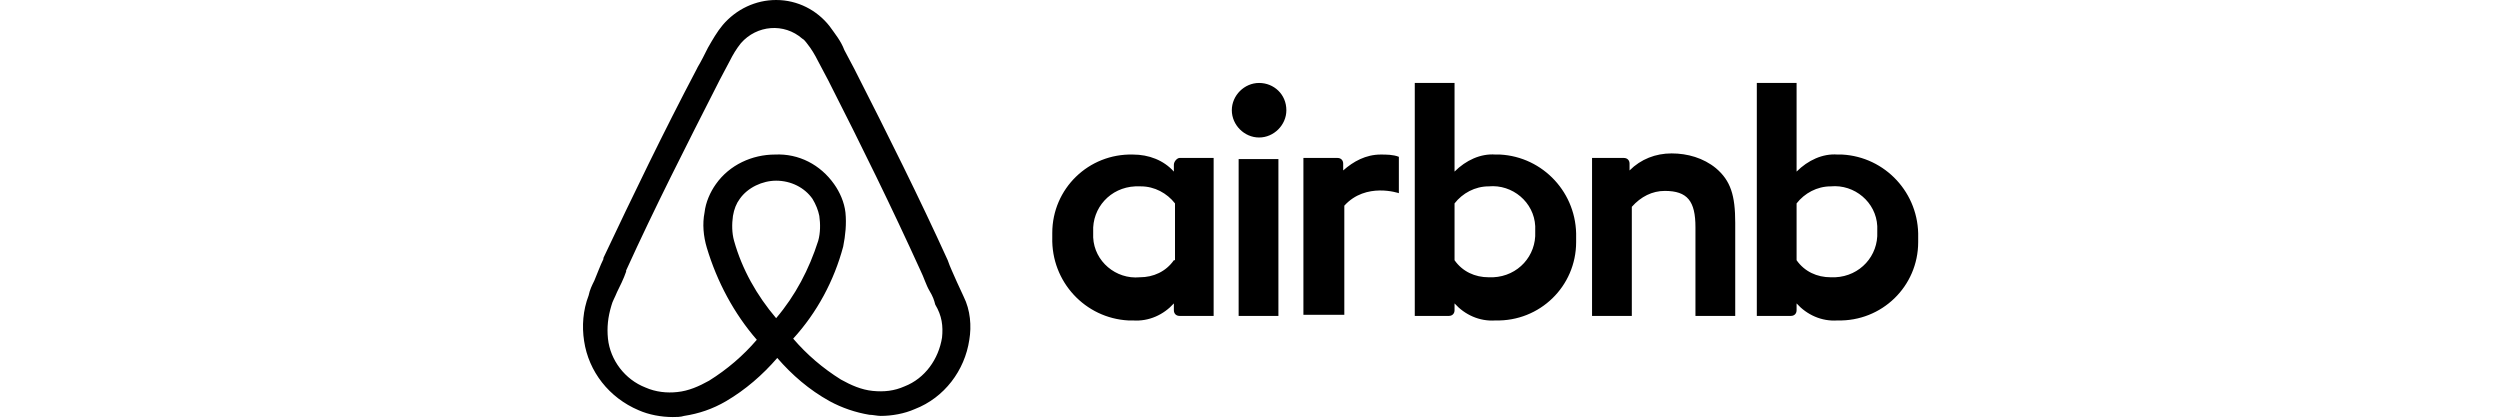
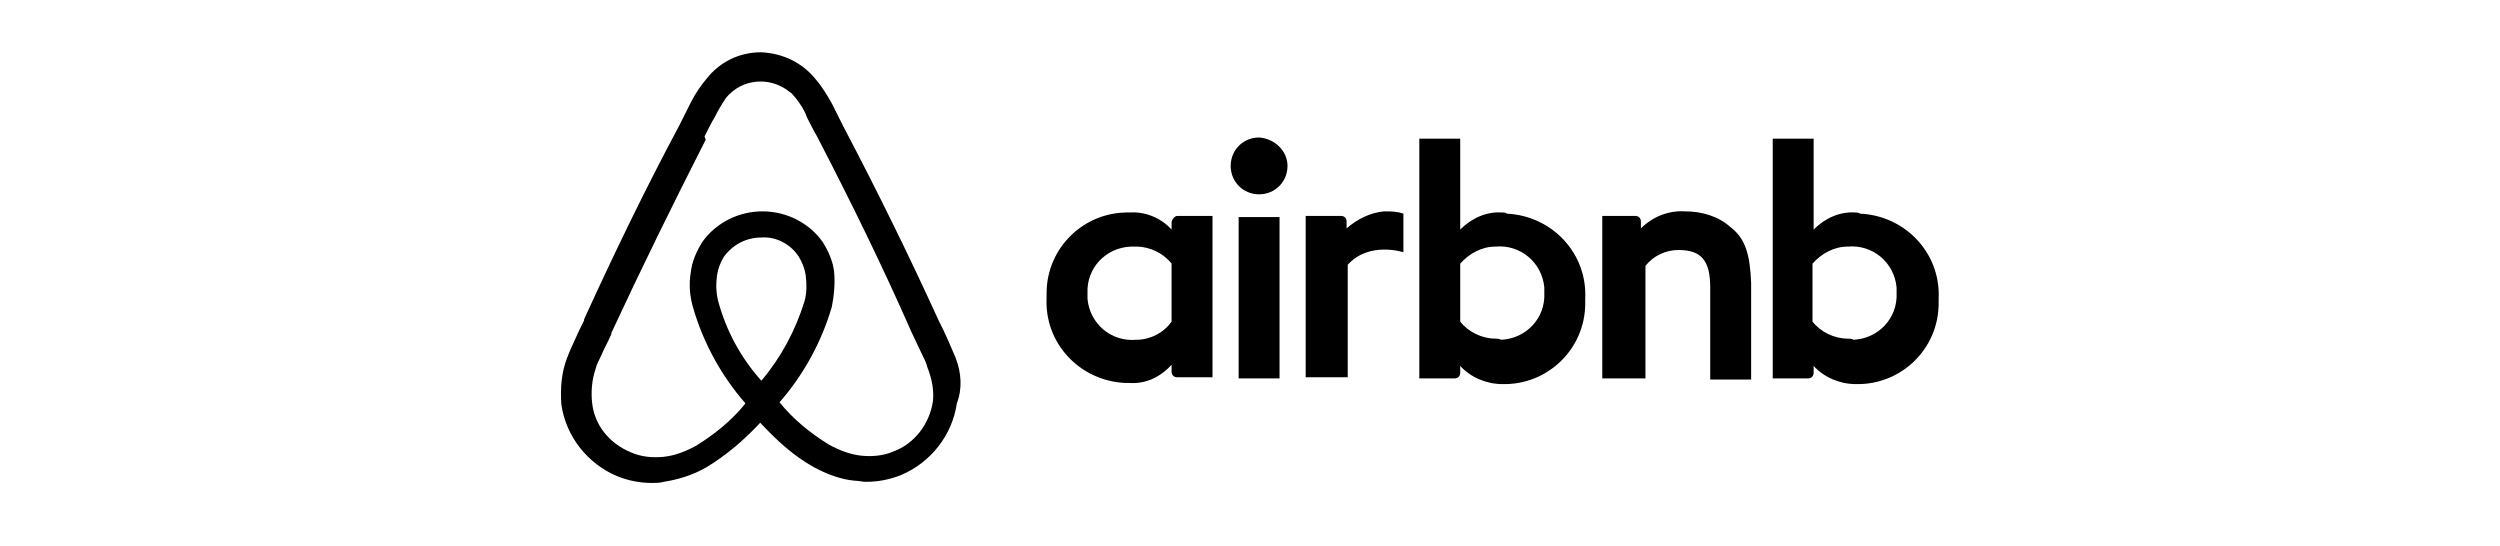
- <svg xmlns="http://www.w3.org/2000/svg" version="1.1" id="Layer_1" x="0px" y="0px" viewBox="0 0 220 36.7" style="enable-background:new 0 0 220 36.7;" xml:space="preserve">
-   <path d="M113.2,9.7c0,1.3-1.1,2.4-2.4,2.4s-2.4-1.1-2.4-2.4c0-1.3,1.1-2.4,2.4-2.4l0,0C112.1,7.3,113.2,8.3,113.2,9.7  C113.2,9.7,113.2,9.7,113.2,9.7z M103.3,14.5v0.6c-0.9-1-2.2-1.5-3.6-1.5c-3.9-0.1-7.1,3-7.1,6.9c0,0.1,0,0.3,0,0.4  c-0.1,3.9,2.9,7.1,6.7,7.3c0.1,0,0.3,0,0.4,0c1.4,0.1,2.7-0.5,3.6-1.5v0.6c0,0.3,0.2,0.5,0.5,0.5c0,0,0,0,0,0h3V13.9h-3  C103.6,13.9,103.3,14.2,103.3,14.5L103.3,14.5z M103.3,22.9c-0.7,1-1.8,1.5-3,1.5c-2.1,0.2-4-1.4-4.1-3.5c0-0.2,0-0.3,0-0.5  c-0.1-2.1,1.5-3.9,3.7-4c0.2,0,0.3,0,0.5,0c1.2,0,2.3,0.6,3,1.5V22.9L103.3,22.9z M109,14h3.5v13.8H109L109,14L109,14z M161.7,13.6  c-1.3-0.1-2.6,0.5-3.6,1.5V7.3h-3.5v20.5h3c0.3,0,0.5-0.2,0.5-0.5v-0.6l0,0c0.9,1,2.2,1.6,3.6,1.5c3.9,0.1,7.1-3,7.1-6.9  c0-0.1,0-0.3,0-0.4c0.1-3.9-2.9-7.1-6.7-7.3C161.9,13.6,161.8,13.6,161.7,13.6L161.7,13.6z M161.1,24.4c-1.2,0-2.3-0.5-3-1.5v-5  c0.7-0.9,1.8-1.5,3-1.5c2.1-0.2,4,1.4,4.1,3.5c0,0.2,0,0.3,0,0.5c0.1,2.1-1.5,3.9-3.7,4C161.4,24.4,161.2,24.4,161.1,24.4  L161.1,24.4z M152.7,19.6v8.2h-3.5V20c0-2.3-0.7-3.2-2.7-3.2c-1.1,0-2.1,0.5-2.9,1.4v9.6h-3.5V13.9h2.8c0.3,0,0.5,0.2,0.5,0.5V15  c1-1,2.3-1.5,3.7-1.5c1.4,0,2.8,0.4,3.9,1.3C152.3,15.9,152.7,17.2,152.7,19.6L152.7,19.6z M131.6,13.6c-1.3-0.1-2.6,0.5-3.6,1.5  V7.3h-3.5v20.5h3c0.3,0,0.5-0.2,0.5-0.5v-0.6l0,0c0.9,1,2.2,1.6,3.6,1.5c3.9,0.1,7.1-3,7.1-6.9c0-0.1,0-0.3,0-0.4  c0.1-3.9-2.9-7.1-6.7-7.3C131.8,13.6,131.7,13.6,131.6,13.6L131.6,13.6z M131,24.4c-1.2,0-2.3-0.5-3-1.5v-5c0.7-0.9,1.8-1.5,3-1.5  c2.1-0.2,4,1.4,4.1,3.5c0,0.2,0,0.3,0,0.5c0.1,2.1-1.5,3.9-3.7,4C131.3,24.4,131.1,24.4,131,24.4L131,24.4z M121.5,13.6  c0.5,0,1.1,0,1.6,0.2V17c0,0-2.9-1-4.8,1.1v9.6h-3.6V13.9h3c0.3,0,0.5,0.2,0.5,0.5V15C119.1,14.2,120.2,13.6,121.5,13.6z M84.8,26.1  c-0.2-0.4-0.4-0.9-0.6-1.3c-0.3-0.7-0.6-1.3-0.8-1.9l0,0c-2.5-5.5-5.3-11.1-8.1-16.6l-0.1-0.2c-0.3-0.6-0.6-1.1-0.9-1.7  C74,3.6,73.5,3,73,2.3c-1.1-1.4-2.8-2.3-4.7-2.3c-1.8,0-3.5,0.8-4.7,2.2c-0.5,0.6-0.9,1.3-1.3,2c-0.3,0.6-0.6,1.2-0.9,1.7l-0.1,0.2  c-2.9,5.5-5.6,11.1-8.2,16.6v0.1c-0.3,0.6-0.5,1.2-0.8,1.9c-0.2,0.4-0.4,0.8-0.5,1.3c-0.5,1.3-0.6,2.7-0.4,4c0.4,2.7,2.2,5,4.8,6.1  c0.9,0.4,2,0.6,3,0.6c0.3,0,0.7,0,1-0.1c1.3-0.2,2.5-0.6,3.7-1.3c1.7-1,3.2-2.3,4.5-3.8c1.3,1.5,2.8,2.8,4.6,3.8  c1.1,0.6,2.3,1,3.5,1.2c0.3,0,0.7,0.1,1,0.1c1,0,2.1-0.2,3-0.6c2.6-1,4.4-3.4,4.8-6.1C85.5,28.7,85.4,27.3,84.8,26.1L84.8,26.1z   M68.3,28c-1.7-2-3-4.3-3.7-6.8c-0.2-0.7-0.2-1.5-0.1-2.2c0.1-0.6,0.3-1.1,0.6-1.5c0.7-1,2-1.6,3.2-1.6c1.3,0,2.5,0.6,3.2,1.6  c0.3,0.5,0.5,1,0.6,1.5c0.1,0.7,0.1,1.5-0.1,2.2C71.2,23.7,70,26,68.3,28L68.3,28z M82.9,29.7c-0.3,1.9-1.5,3.6-3.3,4.3  c-0.9,0.4-1.8,0.5-2.8,0.4c-1-0.1-1.9-0.5-2.8-1c-1.6-1-3-2.2-4.2-3.6c2.1-2.3,3.6-5.1,4.4-8.1c0.2-1,0.3-2,0.2-3  c-0.1-0.9-0.5-1.8-1-2.5c-1.2-1.7-3.1-2.7-5.2-2.6c-2,0-4,0.9-5.2,2.6c-0.5,0.7-0.9,1.6-1,2.5c-0.2,1-0.1,2.1,0.2,3.1  c0.9,3,2.4,5.8,4.4,8.1c-1.2,1.4-2.6,2.6-4.2,3.6c-0.9,0.5-1.8,0.9-2.8,1c-0.9,0.1-1.9,0-2.8-0.4c-1.8-0.7-3.1-2.4-3.3-4.3  c-0.1-1,0-1.9,0.3-2.9c0.1-0.4,0.3-0.7,0.5-1.2c0.2-0.4,0.6-1.2,0.8-1.8v-0.1c2.5-5.5,5.3-11,8.1-16.5l0.1-0.2  c0.3-0.6,0.6-1.1,0.9-1.7c0.3-0.6,0.6-1.1,1-1.6c1.4-1.6,3.8-1.8,5.4-0.4c0.2,0.1,0.3,0.3,0.4,0.4c0.4,0.5,0.7,1,1,1.6  c0.3,0.6,0.6,1.1,0.9,1.7l0.1,0.2c2.8,5.5,5.5,11,8,16.5l0,0c0.3,0.6,0.5,1.3,0.8,1.8s0.4,0.8,0.5,1.2C82.9,27.8,83,28.7,82.9,29.7z  " />
+ <svg xmlns="http://www.w3.org/2000/svg" version="1.1" id="Layer_1" x="0px" y="0px" viewBox="0 0 220 48" style="enable-background:new 0 0 220 48;" xml:space="preserve">
+   <path d="M113.3,14.6c0,1.4-1.1,2.5-2.5,2.5s-2.5-1.1-2.5-2.5c0-1.4,1.1-2.5,2.5-2.5l0,0C112.2,12.2,113.3,13.3,113.3,14.6  C113.3,14.6,113.3,14.6,113.3,14.6z M103.1,19.6v0.6c-0.9-1-2.3-1.6-3.7-1.5c-4-0.1-7.3,3.1-7.3,7.1c0,0.1,0,0.3,0,0.4  c-0.2,4,2.9,7.3,6.9,7.5c0.1,0,0.3,0,0.4,0c1.4,0.1,2.7-0.5,3.7-1.6v0.6c0,0.3,0.2,0.5,0.5,0.5c0,0,0,0,0,0h3.1V19h-3.1  C103.4,19,103.1,19.3,103.1,19.6L103.1,19.6z M103.1,28.3c-0.7,1-1.9,1.6-3.1,1.6c-2.2,0.2-4.1-1.4-4.3-3.6c0-0.2,0-0.3,0-0.5  c-0.1-2.2,1.6-4,3.8-4.1c0.2,0,0.3,0,0.5,0c1.2,0,2.4,0.6,3.1,1.5V28.3L103.1,28.3z M109,19.1h3.6v14.2H109L109,19.1L109,19.1z   M163.3,18.7c-1.4-0.1-2.7,0.5-3.7,1.5v-8H156v21.1h3.1c0.3,0,0.5-0.2,0.5-0.5v-0.6l0,0c0.9,1,2.3,1.6,3.7,1.6  c4,0.1,7.3-3.1,7.3-7.1c0-0.1,0-0.3,0-0.4c0.2-4-2.9-7.3-6.9-7.5C163.5,18.7,163.4,18.7,163.3,18.7L163.3,18.7z M162.6,29.8  c-1.2,0-2.4-0.6-3.1-1.5v-5.1c0.8-0.9,1.9-1.5,3.1-1.5c2.2-0.2,4.1,1.4,4.3,3.6c0,0.2,0,0.3,0,0.5c0.1,2.2-1.6,4-3.8,4.1  C163,29.8,162.8,29.8,162.6,29.8L162.6,29.8z M154.1,24.9v8.5h-3.6v-8.1c0-2.4-0.8-3.3-2.8-3.3c-1.1,0-2.2,0.5-2.9,1.4v9.9H141V19  h2.9c0.3,0,0.5,0.2,0.5,0.5v0.6c1-1,2.4-1.6,3.9-1.5c1.4,0,2.9,0.4,4,1.4C153.6,21,154,22.4,154.1,24.9L154.1,24.9z M132.2,18.7  c-1.4-0.1-2.7,0.5-3.7,1.5v-8h-3.6v21.1h3.1c0.3,0,0.5-0.2,0.5-0.5v-0.6l0,0c0.9,1,2.3,1.6,3.7,1.6c4,0.1,7.3-3.1,7.3-7.1  c0-0.1,0-0.3,0-0.4c0.2-4-2.9-7.3-6.9-7.5C132.5,18.7,132.4,18.7,132.2,18.7L132.2,18.7z M131.6,29.8c-1.2,0-2.4-0.6-3.1-1.5v-5.1  c0.8-0.9,1.9-1.5,3.1-1.5c2.2-0.2,4.1,1.4,4.3,3.6c0,0.2,0,0.3,0,0.5c0.1,2.2-1.6,4-3.8,4.1C131.9,29.8,131.8,29.8,131.6,29.8  L131.6,29.8z M121.8,18.6c0.6,0,1.1,0,1.7,0.2v3.4c0,0-3-1-4.9,1.1v9.9h-3.7V19h3.1c0.3,0,0.5,0.2,0.5,0.5v0.6  C119.4,19.3,120.6,18.7,121.8,18.6z M84.1,31.5c-0.2-0.5-0.4-0.9-0.6-1.4c-0.3-0.7-0.6-1.3-0.9-1.9l0,0c-2.6-5.7-5.4-11.4-8.4-17.1  l-0.1-0.2c-0.3-0.6-0.6-1.2-0.9-1.8c-0.4-0.7-0.8-1.4-1.4-2.1c-1.2-1.5-2.9-2.3-4.8-2.4c-1.9,0-3.6,0.8-4.8,2.3  c-0.5,0.6-1,1.3-1.4,2.1c-0.3,0.6-0.6,1.2-0.9,1.8l-0.1,0.2c-3,5.6-5.8,11.4-8.4,17.1v0.1c-0.3,0.6-0.6,1.2-0.9,1.9  c-0.2,0.4-0.4,0.9-0.6,1.4c-0.5,1.3-0.6,2.7-0.5,4.1c0.4,2.8,2.3,5.2,4.9,6.3c1,0.4,2,0.6,3.1,0.6c0.3,0,0.7,0,1-0.1  c1.3-0.2,2.6-0.6,3.8-1.3c1.8-1.1,3.3-2.4,4.7-3.9c1.4,1.5,2.9,2.9,4.7,3.9c1.1,0.6,2.4,1.1,3.6,1.2c0.3,0,0.7,0.1,1,0.1  c1.1,0,2.1-0.2,3.1-0.6c2.6-1.1,4.5-3.5,4.9-6.3C84.7,34.2,84.6,32.8,84.1,31.5L84.1,31.5z M67,33.5c-1.8-2-3.1-4.4-3.8-7  c-0.2-0.8-0.2-1.5-0.1-2.3c0.1-0.6,0.3-1.1,0.6-1.6c0.8-1.1,2-1.7,3.3-1.7c1.3-0.1,2.6,0.6,3.3,1.7c0.3,0.5,0.5,1,0.6,1.6  c0.1,0.8,0.1,1.6-0.1,2.3C70,29.1,68.7,31.5,67,33.5L67,33.5z M82.1,35.3c-0.3,2-1.6,3.7-3.4,4.4c-0.9,0.4-1.9,0.5-2.9,0.4  c-1-0.1-2-0.5-2.9-1c-1.6-1-3.1-2.2-4.3-3.7c2.1-2.4,3.7-5.3,4.6-8.4c0.2-1,0.3-2.1,0.2-3.1c-0.1-0.9-0.5-1.8-1-2.6  c-1.2-1.7-3.2-2.7-5.3-2.7c-2.1,0-4.1,1-5.3,2.7c-0.5,0.8-0.9,1.7-1,2.6c-0.2,1.1-0.1,2.2,0.2,3.2c0.9,3.1,2.5,6,4.6,8.4  c-1.2,1.5-2.7,2.7-4.3,3.7c-0.9,0.5-1.9,0.9-2.9,1c-1,0.1-2,0-2.9-0.4c-1.9-0.8-3.2-2.4-3.4-4.4c-0.1-1,0-2,0.3-2.9  c0.1-0.4,0.3-0.8,0.5-1.2c0.2-0.5,0.6-1.2,0.9-1.9v-0.1c2.6-5.6,5.4-11.3,8.3-17L62,12c0.3-0.6,0.6-1.2,0.9-1.7  c0.3-0.6,0.6-1.1,1-1.7c1.4-1.7,3.9-1.9,5.6-0.5c0.2,0.1,0.3,0.3,0.5,0.5c0.4,0.5,0.8,1.1,1,1.7c0.3,0.6,0.6,1.2,0.9,1.7l0.1,0.2  c2.9,5.6,5.7,11.3,8.2,17l0,0c0.3,0.6,0.6,1.3,0.9,1.9c0.3,0.6,0.4,0.8,0.5,1.2C82,33.3,82.2,34.3,82.1,35.3z" />
</svg>
